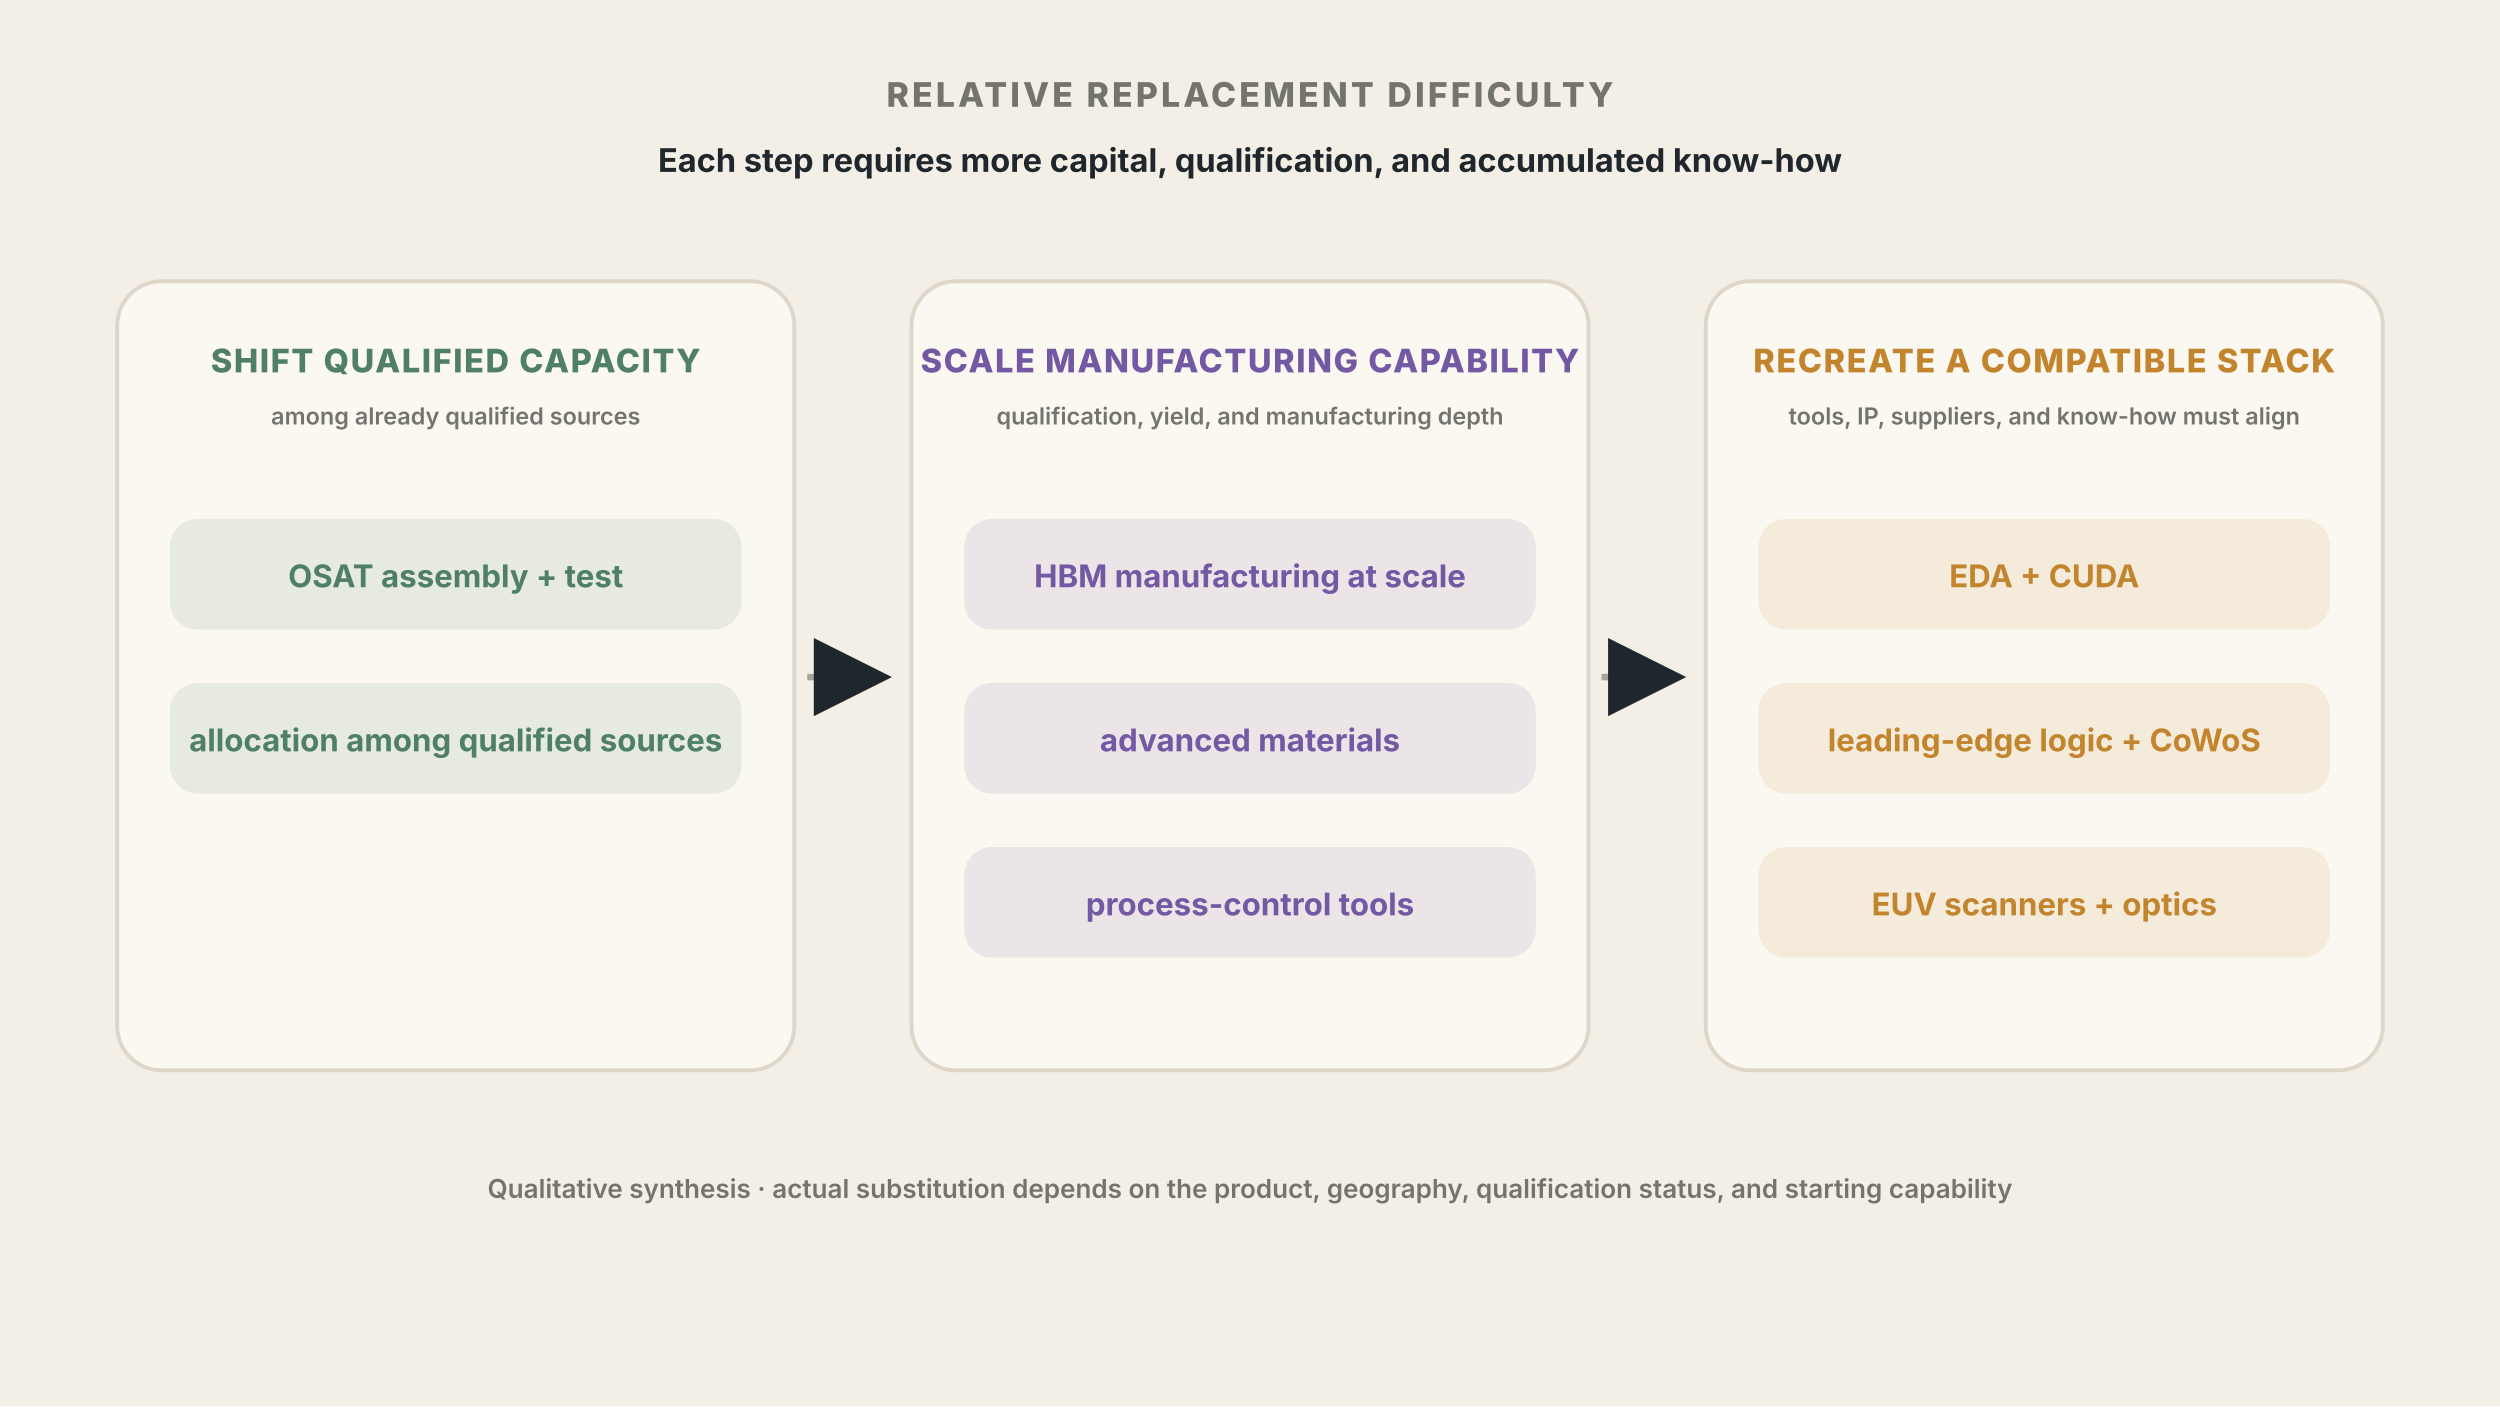
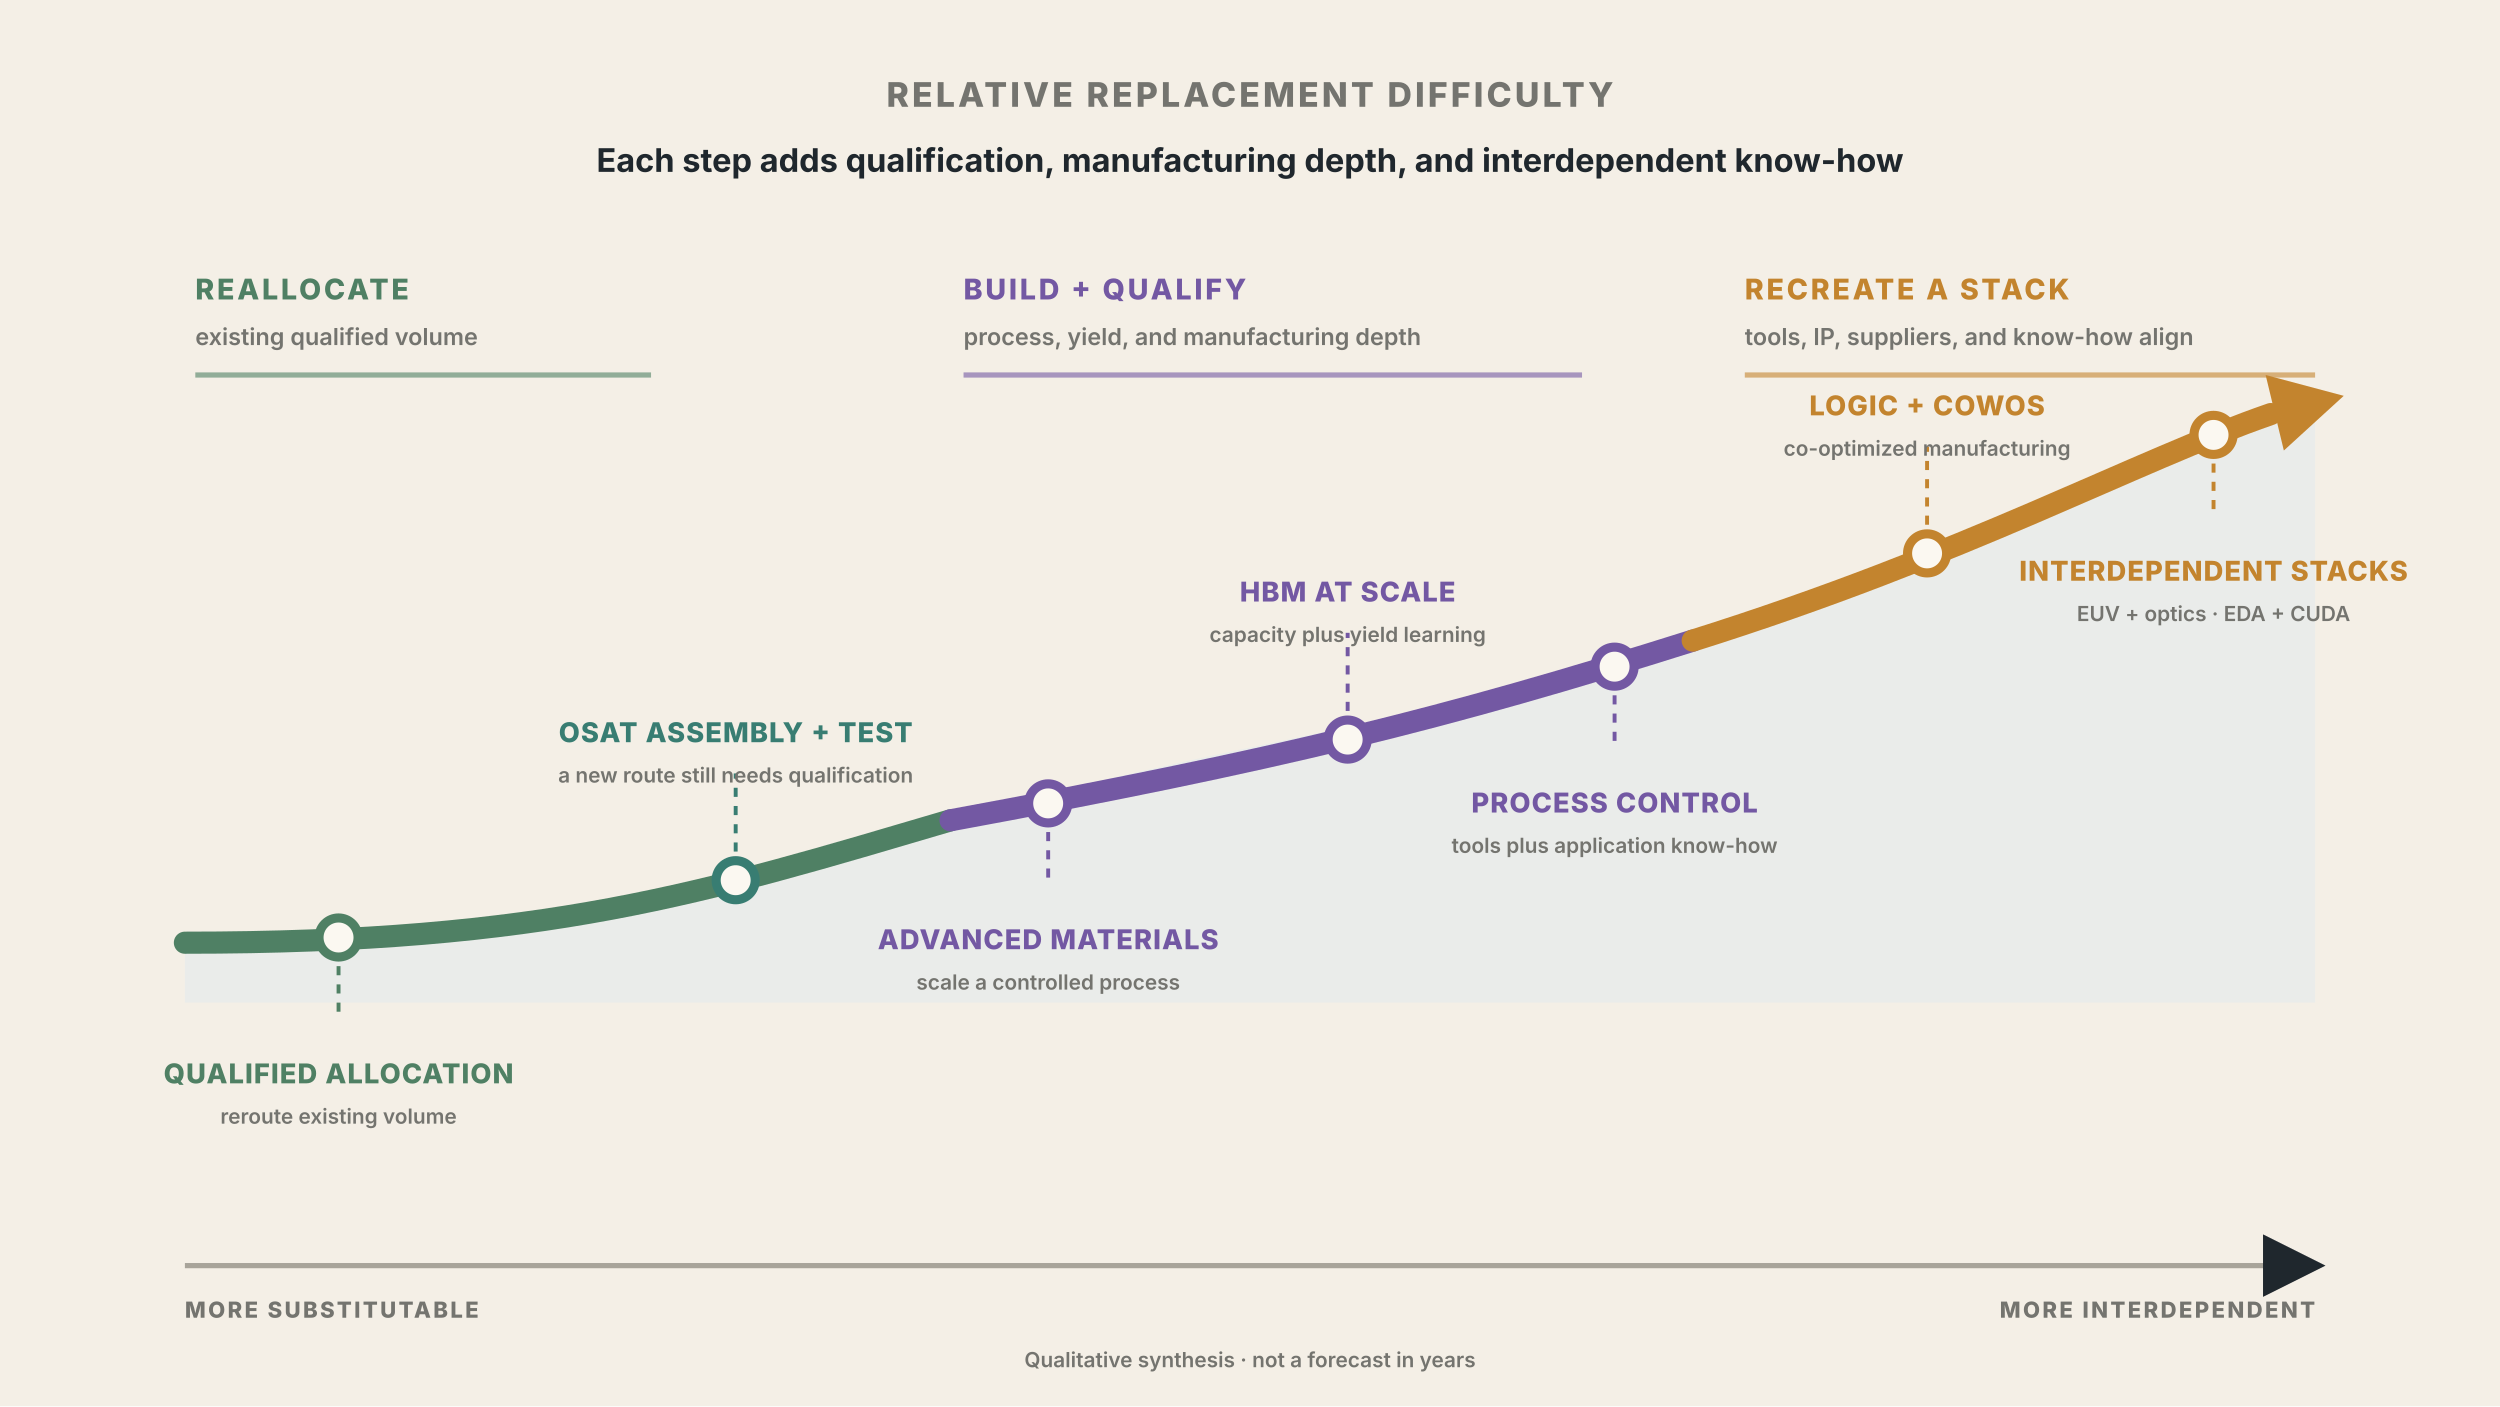
<svg xmlns="http://www.w3.org/2000/svg" width="1920" height="1080" viewBox="0 0 1920 1080" role="img" aria-labelledby="title desc" font-family="Inter, -apple-system, BlinkMacSystemFont, 'Segoe UI', sans-serif">
  <defs>
    <filter id="shadow" x="-25%" y="-25%" width="150%" height="170%">
      <feDropShadow dx="0" dy="12" stdDeviation="12" flood-color="#1f272d" flood-opacity="0.13" />
    </filter>
    <marker id="arrow-ink" markerWidth="12" markerHeight="12" refX="10" refY="6" orient="auto">
      <path d="M0 0L12 6L0 12Z" fill="#1f272d" />
    </marker>
    <marker id="arrow-blue" markerWidth="12" markerHeight="12" refX="10" refY="6" orient="auto">
      <path d="M0 0L12 6L0 12Z" fill="#3977a8" />
    </marker>
    <marker id="arrow-violet" markerWidth="12" markerHeight="12" refX="10" refY="6" orient="auto">
      <path d="M0 0L12 6L0 12Z" fill="#7358a3" />
    </marker>
    <pattern id="hatch" width="18" height="18" patternUnits="userSpaceOnUse" patternTransform="rotate(45)">
      <path d="M0 0V18" stroke="#ad5a5a" stroke-width="5" opacity="0.36" />
    </pattern>
  </defs>
  <rect width="1920" height="1080" fill="#f4efe6" />
  <text x="960" y="82" fill="#74746f" font-size="26" font-weight="800" text-anchor="middle" letter-spacing="2.4">RELATIVE REPLACEMENT DIFFICULTY</text>
-   <text x="960" y="132" fill="#1f272d" font-size="25" font-weight="650" text-anchor="middle" letter-spacing="0">Each step requires more capital, qualification, and accumulated know-how</text>
-   <rect x="90" y="216" width="520" height="606" rx="34" fill="#fbf8f1" stroke="#ddd6c9" stroke-width="3" />
-   <text x="350" y="286" fill="#4f8064" font-size="25" font-weight="820" text-anchor="middle" letter-spacing="1.2">SHIFT QUALIFIED CAPACITY</text>
-   <text x="350" y="326" fill="#74746f" font-size="18" font-weight="560" text-anchor="middle" letter-spacing="0">among already qualified sources</text>
-   <rect x="132" y="400" width="436" height="82" rx="20" fill="#4f8064" opacity="0.12" stroke="#4f8064" stroke-width="3" />
-   <text x="350" y="451" fill="#4f8064" font-size="24" font-weight="720" text-anchor="middle" letter-spacing="0">OSAT assembly + test</text>
-   <rect x="132" y="526" width="436" height="82" rx="20" fill="#4f8064" opacity="0.12" stroke="#4f8064" stroke-width="3" />
-   <text x="350" y="577" fill="#4f8064" font-size="24" font-weight="720" text-anchor="middle" letter-spacing="0">allocation among qualified sources</text>
-   <rect x="700" y="216" width="520" height="606" rx="34" fill="#fbf8f1" stroke="#ddd6c9" stroke-width="3" />
-   <text x="960" y="286" fill="#7358a3" font-size="25" font-weight="820" text-anchor="middle" letter-spacing="1.2">SCALE MANUFACTURING CAPABILITY</text>
-   <text x="960" y="326" fill="#74746f" font-size="18" font-weight="560" text-anchor="middle" letter-spacing="0">qualification, yield, and manufacturing depth</text>
-   <rect x="742" y="400" width="436" height="82" rx="20" fill="#7358a3" opacity="0.12" stroke="#7358a3" stroke-width="3" />
-   <text x="960" y="451" fill="#7358a3" font-size="24" font-weight="720" text-anchor="middle" letter-spacing="0">HBM manufacturing at scale</text>
-   <rect x="742" y="526" width="436" height="82" rx="20" fill="#7358a3" opacity="0.12" stroke="#7358a3" stroke-width="3" />
-   <text x="960" y="577" fill="#7358a3" font-size="24" font-weight="720" text-anchor="middle" letter-spacing="0">advanced materials</text>
-   <rect x="742" y="652" width="436" height="82" rx="20" fill="#7358a3" opacity="0.12" stroke="#7358a3" stroke-width="3" />
-   <text x="960" y="703" fill="#7358a3" font-size="24" font-weight="720" text-anchor="middle" letter-spacing="0">process-control tools</text>
-   <rect x="1310" y="216" width="520" height="606" rx="34" fill="#fbf8f1" stroke="#ddd6c9" stroke-width="3" />
-   <text x="1570" y="286" fill="#c3842e" font-size="25" font-weight="820" text-anchor="middle" letter-spacing="1.2">RECREATE A COMPATIBLE STACK</text>
-   <text x="1570" y="326" fill="#74746f" font-size="18" font-weight="560" text-anchor="middle" letter-spacing="0">tools, IP, suppliers, and know-how must align</text>
-   <rect x="1352" y="400" width="436" height="82" rx="20" fill="#c3842e" opacity="0.12" stroke="#c3842e" stroke-width="3" />
-   <text x="1570" y="451" fill="#c3842e" font-size="24" font-weight="720" text-anchor="middle" letter-spacing="0">EDA + CUDA</text>
-   <rect x="1352" y="526" width="436" height="82" rx="20" fill="#c3842e" opacity="0.12" stroke="#c3842e" stroke-width="3" />
-   <text x="1570" y="577" fill="#c3842e" font-size="24" font-weight="720" text-anchor="middle" letter-spacing="0">leading-edge logic + CoWoS</text>
-   <rect x="1352" y="652" width="436" height="82" rx="20" fill="#c3842e" opacity="0.12" stroke="#c3842e" stroke-width="3" />
-   <text x="1570" y="703" fill="#c3842e" font-size="24" font-weight="720" text-anchor="middle" letter-spacing="0">EUV scanners + optics</text>
-   <path d="M620 520H675" stroke="#a8a49a" stroke-width="5" marker-end="url(#arrow-ink)" />
-   <path d="M1230 520H1285" stroke="#a8a49a" stroke-width="5" marker-end="url(#arrow-ink)" />
-   <text x="960" y="920" fill="#74746f" font-size="20" font-weight="560" text-anchor="middle" letter-spacing="0">Qualitative synthesis · actual substitution depends on the product, geography, qualification status, and starting capability</text>
+   <text x="960" y="132" fill="#1f272d" font-size="25" font-weight="650" text-anchor="middle" letter-spacing="0">Each step adds qualification, manufacturing depth, and interdependent know-how</text>
+   <path d="M142 724C420 724 540 686 730 630S1110 552 1300 492S1600 376 1778 304L1778 770H142Z" fill="#d6e7f1" opacity="0.34" />
+   <path d="M142 724C420 724 540 686 730 630" fill="none" stroke="#4f8064" stroke-width="17" stroke-linecap="round" />
+   <path d="M730 630C980 584 1110 552 1300 492" fill="none" stroke="#7358a3" stroke-width="17" stroke-linecap="round" />
+   <path d="M1300 492C1510 426 1640 354 1744 318" fill="none" stroke="#c3842e" stroke-width="17" stroke-linecap="round" />
+   <path d="M1740 288L1800 304L1754 346Z" fill="#c3842e" />
+   <text x="150" y="230" fill="#4f8064" font-size="22" font-weight="840" text-anchor="start" letter-spacing="2.1">REALLOCATE</text>
+   <text x="150" y="265" fill="#74746f" font-size="18" font-weight="620" text-anchor="start" letter-spacing="0">existing qualified volume</text>
+   <path d="M150 288H500" stroke="#4f8064" stroke-width="4" opacity="0.6" />
+   <text x="740" y="230" fill="#7358a3" font-size="22" font-weight="840" text-anchor="start" letter-spacing="2.1">BUILD + QUALIFY</text>
+   <text x="740" y="265" fill="#74746f" font-size="18" font-weight="620" text-anchor="start" letter-spacing="0">process, yield, and manufacturing depth</text>
+   <path d="M740 288H1215" stroke="#7358a3" stroke-width="4" opacity="0.6" />
+   <text x="1340" y="230" fill="#c3842e" font-size="22" font-weight="840" text-anchor="start" letter-spacing="2.1">RECREATE A STACK</text>
+   <text x="1340" y="265" fill="#74746f" font-size="18" font-weight="620" text-anchor="start" letter-spacing="0">tools, IP, suppliers, and know-how align</text>
+   <path d="M1340 288H1778" stroke="#c3842e" stroke-width="4" opacity="0.6" />
+   <g>
+     <circle cx="260" cy="720" r="15" fill="#fbf8f1" stroke="#4f8064" stroke-width="7" />
+     <path d="M260 742V784" stroke="#4f8064" stroke-width="3" stroke-dasharray="7 7" />
+     <text x="260" y="832" fill="#4f8064" font-size="21" font-weight="820" text-anchor="middle" letter-spacing="0.8">QUALIFIED ALLOCATION</text>
+     <text x="260" y="863" fill="#74746f" font-size="16" font-weight="600" text-anchor="middle" letter-spacing="0">reroute existing volume</text>
+   </g>
+   <g>
+     <circle cx="565" cy="676" r="15" fill="#fbf8f1" stroke="#387d72" stroke-width="7" />
+     <path d="M565 654V594" stroke="#387d72" stroke-width="3" stroke-dasharray="7 7" />
+     <text x="565" y="570" fill="#387d72" font-size="21" font-weight="820" text-anchor="middle" letter-spacing="0.8">OSAT ASSEMBLY + TEST</text>
+     <text x="565" y="601" fill="#74746f" font-size="16" font-weight="600" text-anchor="middle" letter-spacing="0">a new route still needs qualification</text>
+   </g>
+   <g>
+     <circle cx="805" cy="617" r="15" fill="#fbf8f1" stroke="#7358a3" stroke-width="7" />
+     <path d="M805 639V681" stroke="#7358a3" stroke-width="3" stroke-dasharray="7 7" />
+     <text x="805" y="729" fill="#7358a3" font-size="21" font-weight="820" text-anchor="middle" letter-spacing="0.8">ADVANCED MATERIALS</text>
+     <text x="805" y="760" fill="#74746f" font-size="16" font-weight="600" text-anchor="middle" letter-spacing="0">scale a controlled process</text>
+   </g>
+   <g>
+     <circle cx="1035" cy="568" r="15" fill="#fbf8f1" stroke="#7358a3" stroke-width="7" />
+     <path d="M1035 546V486" stroke="#7358a3" stroke-width="3" stroke-dasharray="7 7" />
+     <text x="1035" y="462" fill="#7358a3" font-size="21" font-weight="820" text-anchor="middle" letter-spacing="0.8">HBM AT SCALE</text>
+     <text x="1035" y="493" fill="#74746f" font-size="16" font-weight="600" text-anchor="middle" letter-spacing="0">capacity plus yield learning</text>
+   </g>
+   <g>
+     <circle cx="1240" cy="512" r="15" fill="#fbf8f1" stroke="#7358a3" stroke-width="7" />
+     <path d="M1240 534V576" stroke="#7358a3" stroke-width="3" stroke-dasharray="7 7" />
+     <text x="1240" y="624" fill="#7358a3" font-size="21" font-weight="820" text-anchor="middle" letter-spacing="0.8">PROCESS CONTROL</text>
+     <text x="1240" y="655" fill="#74746f" font-size="16" font-weight="600" text-anchor="middle" letter-spacing="0">tools plus application know-how</text>
+   </g>
+   <g>
+     <circle cx="1480" cy="425" r="15" fill="#fbf8f1" stroke="#c3842e" stroke-width="7" />
+     <path d="M1480 403V343" stroke="#c3842e" stroke-width="3" stroke-dasharray="7 7" />
+     <text x="1480" y="319" fill="#c3842e" font-size="21" font-weight="820" text-anchor="middle" letter-spacing="0.8">LOGIC + COWOS</text>
+     <text x="1480" y="350" fill="#74746f" font-size="16" font-weight="600" text-anchor="middle" letter-spacing="0">co-optimized manufacturing</text>
+   </g>
+   <g>
+     <circle cx="1700" cy="334" r="15" fill="#fbf8f1" stroke="#c3842e" stroke-width="7" />
+     <path d="M1700 356V398" stroke="#c3842e" stroke-width="3" stroke-dasharray="7 7" />
+     <text x="1700" y="446" fill="#c3842e" font-size="21" font-weight="820" text-anchor="middle" letter-spacing="0.8">INTERDEPENDENT STACKS</text>
+     <text x="1700" y="477" fill="#74746f" font-size="16" font-weight="600" text-anchor="middle" letter-spacing="0">EUV + optics · EDA + CUDA</text>
+   </g>
+   <path d="M142 972H1778" stroke="#a8a49a" stroke-width="4" marker-end="url(#arrow-ink)" />
+   <text x="142" y="1012" fill="#74746f" font-size="17" font-weight="760" text-anchor="start" letter-spacing="1.8">MORE SUBSTITUTABLE</text>
+   <text x="1778" y="1012" fill="#74746f" font-size="17" font-weight="760" text-anchor="end" letter-spacing="1.8">MORE INTERDEPENDENT</text>
+   <text x="960" y="1050" fill="#74746f" font-size="16" font-weight="560" text-anchor="middle" letter-spacing="0">Qualitative synthesis · not a forecast in years</text>
</svg>
